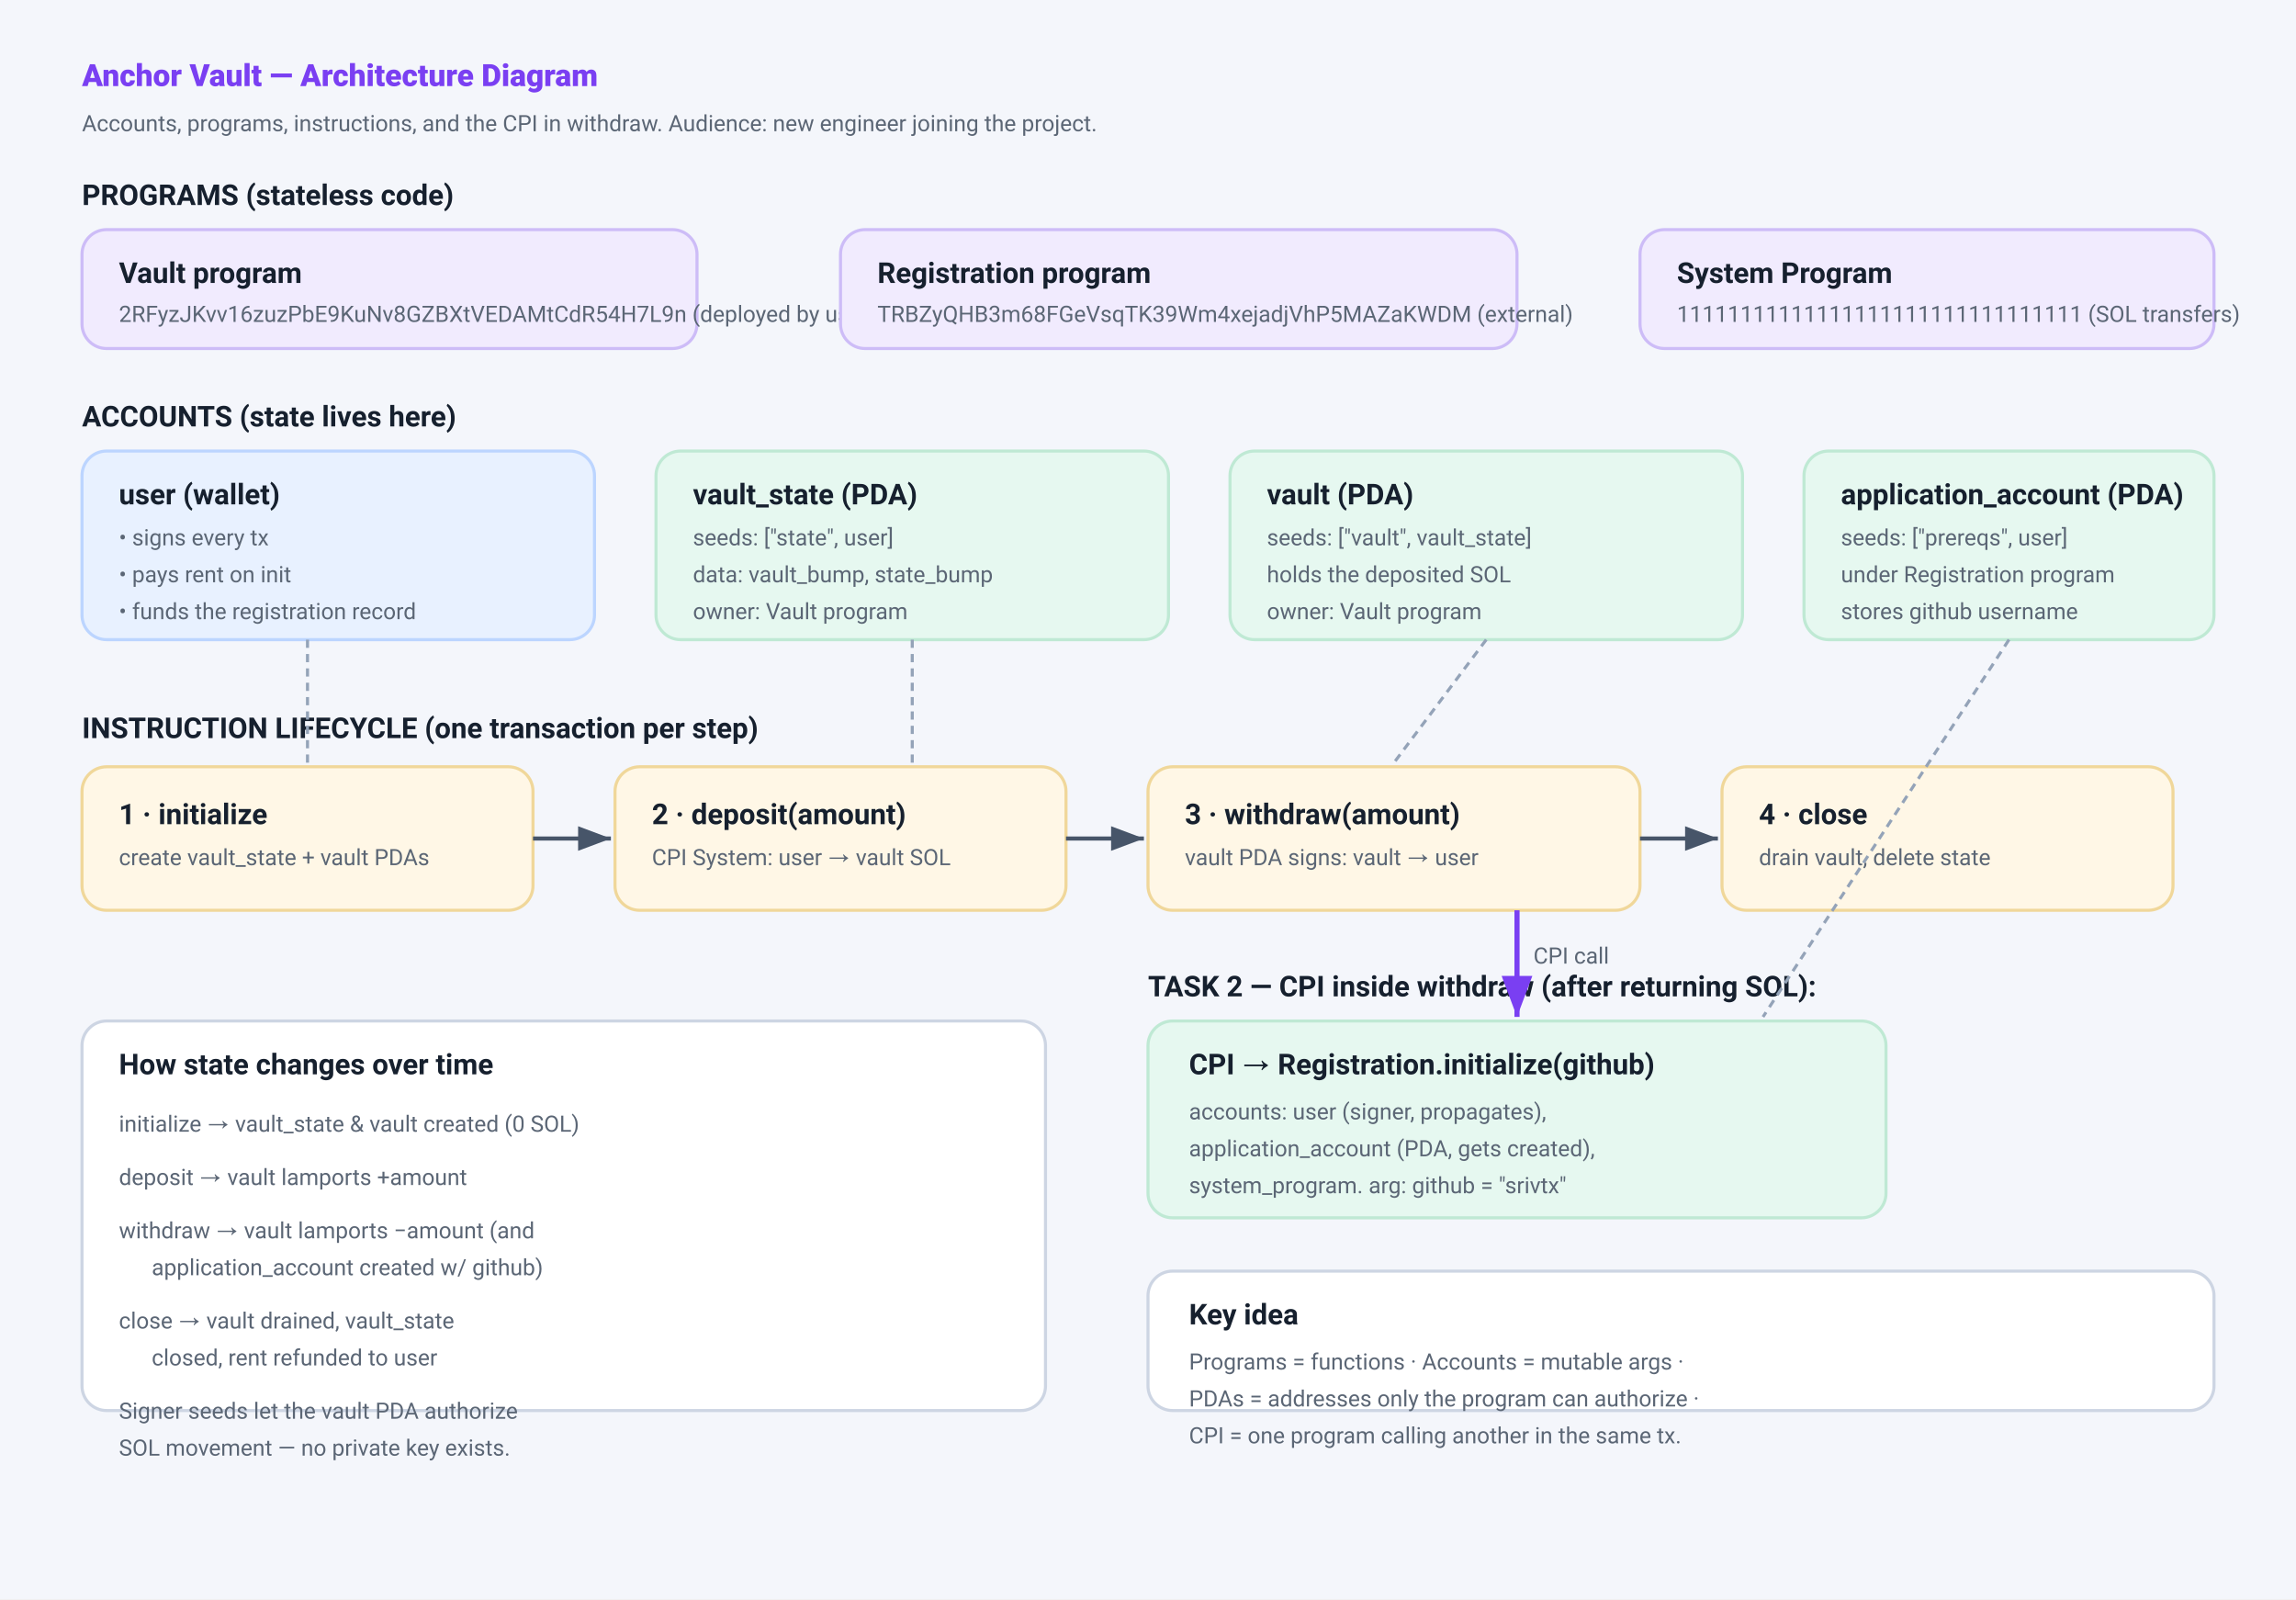
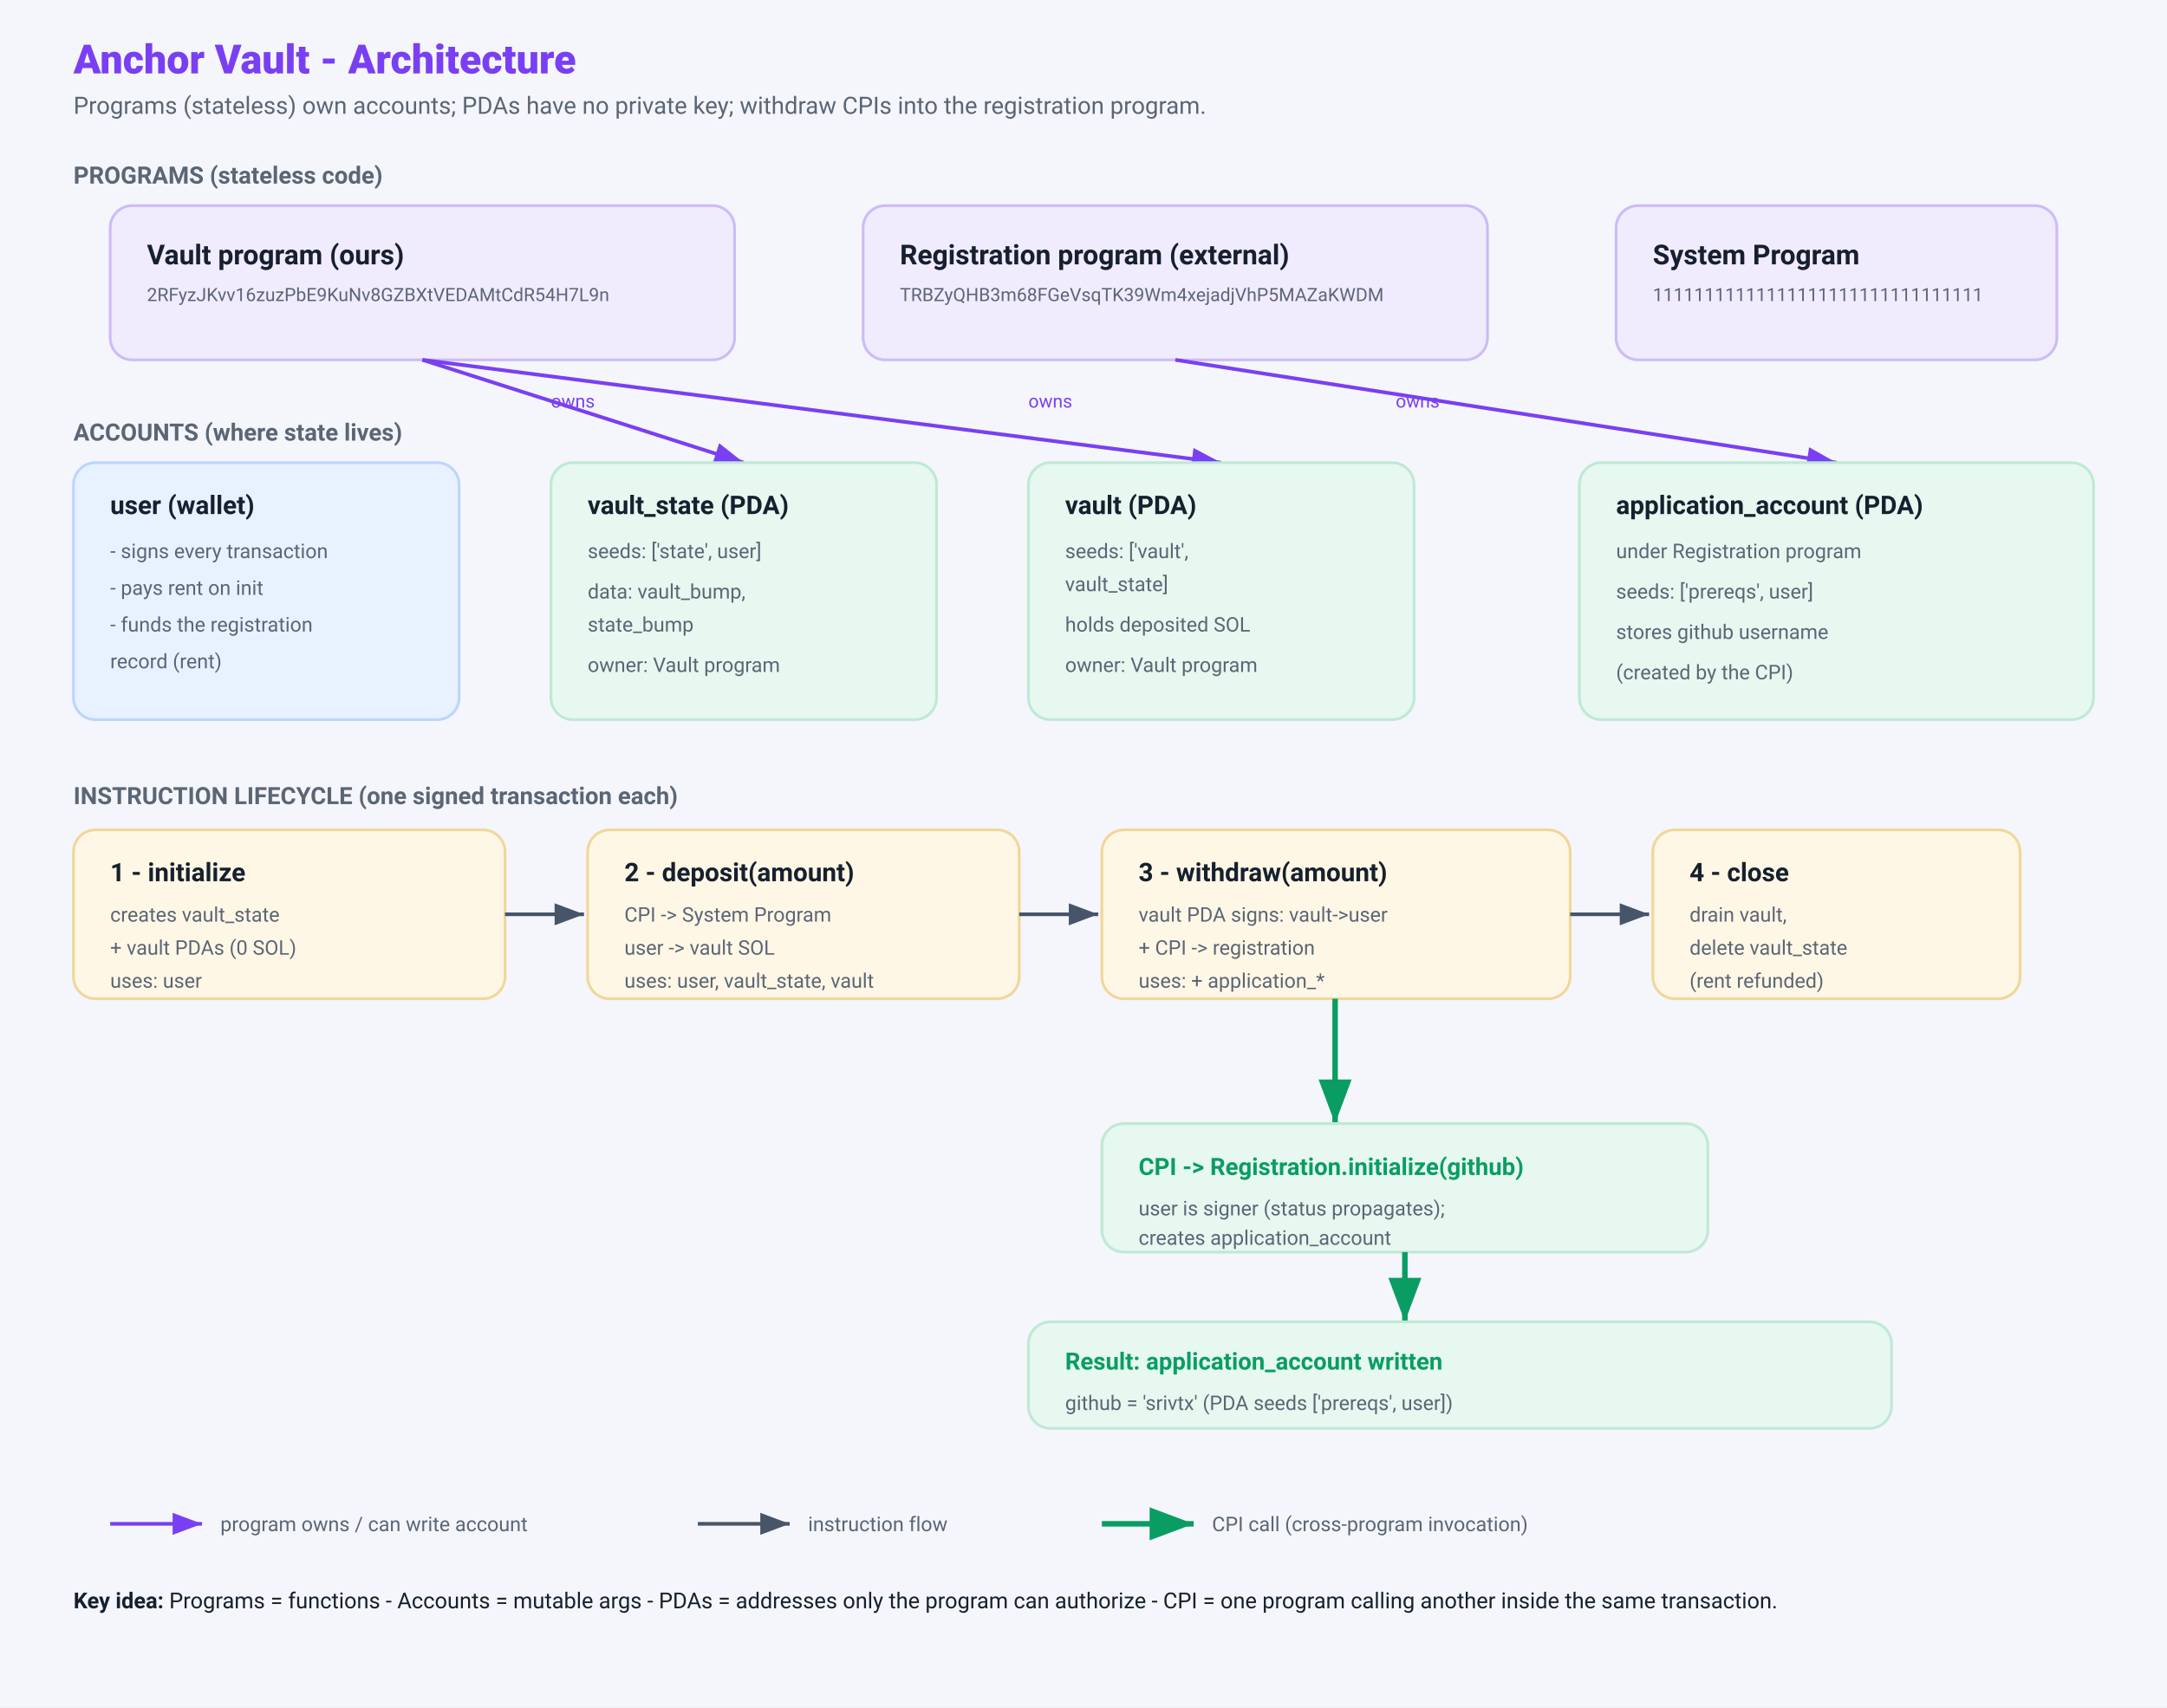
- <svg xmlns="http://www.w3.org/2000/svg" width="1120" height="780" viewBox="0 0 1120 780" font-family="ui-sans-serif, system-ui, -apple-system, Segoe UI, Roboto, Helvetica, Arial, sans-serif">
+ <svg xmlns="http://www.w3.org/2000/svg" width="1180" height="930" viewBox="0 0 1180 930" font-family="ui-sans-serif, system-ui, -apple-system, Segoe UI, Roboto, Helvetica, Arial, sans-serif">
  <defs>
-     <marker id="arrow" markerWidth="10" markerHeight="10" refX="8" refY="3" orient="auto" markerUnits="strokeWidth">
+     <marker id="aSlate" markerWidth="10" markerHeight="10" refX="8" refY="3" orient="auto" markerUnits="strokeWidth">
      <path d="M0,0 L8,3 L0,6 Z" fill="#475569" />
    </marker>
-     <marker id="arrowg" markerWidth="10" markerHeight="10" refX="8" refY="3" orient="auto" markerUnits="strokeWidth">
+     <marker id="aGreen" markerWidth="10" markerHeight="10" refX="8" refY="3" orient="auto" markerUnits="strokeWidth">
      <path d="M0,0 L8,3 L0,6 Z" fill="#0a9d63" />
    </marker>
-     <marker id="arrowp" markerWidth="10" markerHeight="10" refX="8" refY="3" orient="auto" markerUnits="strokeWidth">
+     <marker id="aPurple" markerWidth="10" markerHeight="10" refX="8" refY="3" orient="auto" markerUnits="strokeWidth">
      <path d="M0,0 L8,3 L0,6 Z" fill="#7a3ff2" />
    </marker>
-     <style>
-       .box{fill:#ffffff;stroke:#cdd5e3;stroke-width:1.5;rx:12}
-       .lbl{fill:#16202e;font-size:14px;font-weight:700}
-       .sub{fill:#5b6675;font-size:11px}
-       .ttl{fill:#7a3ff2;font-size:15px;font-weight:800}
-       .prog{fill:#f1ebfe;stroke:#cdbcf7}
-       .acc{fill:#e8f1ff;stroke:#bcd5ff}
-       .pda{fill:#e6f8f0;stroke:#bfe9d4}
-       .ix{fill:#fff7e6;stroke:#f0d79a}
-       .cpi{fill:#e6f8f0;stroke:#bfe9d4}
-     </style>
  </defs>
-   <rect x="0" y="0" width="1120" height="780" fill="#f4f6fb" />
-   <text x="40" y="42" class="ttl" font-size="22">Anchor Vault — Architecture Diagram</text>
-   <text x="40" y="64" class="sub" font-size="13">Accounts, programs, instructions, and the CPI in withdraw. Audience: new engineer joining the project.</text>
-   <text x="40" y="100" class="lbl" font-size="13" fill="#5b6675">PROGRAMS (stateless code)</text>
-   <rect x="40" y="112" width="300" height="58" rx="12" class="box prog" />
-   <text x="58" y="138" class="lbl">Vault program</text>
-   <text x="58" y="157" class="sub">2RFyzJKvv16zuzPbE9KuNv8GZBXtVEDAMtCdR54H7L9n (deployed by us)</text>
-   <rect x="410" y="112" width="330" height="58" rx="12" class="box prog" />
-   <text x="428" y="138" class="lbl">Registration program</text>
-   <text x="428" y="157" class="sub">TRBZyQHB3m68FGeVsqTK39Wm4xejadjVhP5MAZaKWDM (external)</text>
-   <rect x="800" y="112" width="280" height="58" rx="12" class="box prog" />
-   <text x="818" y="138" class="lbl">System Program</text>
-   <text x="818" y="157" class="sub">11111111111111111111111111111111 (SOL transfers)</text>
-   <text x="40" y="208" class="lbl" font-size="13" fill="#5b6675">ACCOUNTS (state lives here)</text>
-   <rect x="40" y="220" width="250" height="92" rx="12" class="box acc" />
-   <text x="58" y="246" class="lbl">user (wallet)</text>
-   <text x="58" y="266" class="sub">• signs every tx</text>
-   <text x="58" y="284" class="sub">• pays rent on init</text>
-   <text x="58" y="302" class="sub">• funds the registration record</text>
-   <rect x="320" y="220" width="250" height="92" rx="12" class="box pda" />
-   <text x="338" y="246" class="lbl">vault_state (PDA)</text>
-   <text x="338" y="266" class="sub">seeds: ["state", user]</text>
-   <text x="338" y="284" class="sub">data: vault_bump, state_bump</text>
-   <text x="338" y="302" class="sub">owner: Vault program</text>
-   <rect x="600" y="220" width="250" height="92" rx="12" class="box pda" />
-   <text x="618" y="246" class="lbl">vault (PDA)</text>
-   <text x="618" y="266" class="sub">seeds: ["vault", vault_state]</text>
-   <text x="618" y="284" class="sub">holds the deposited SOL</text>
-   <text x="618" y="302" class="sub">owner: Vault program</text>
-   <rect x="880" y="220" width="200" height="92" rx="12" class="box pda" />
-   <text x="898" y="246" class="lbl">application_account (PDA)</text>
-   <text x="898" y="266" class="sub">seeds: ["prereqs", user]</text>
-   <text x="898" y="284" class="sub">under Registration program</text>
-   <text x="898" y="302" class="sub">stores github username</text>
-   <text x="40" y="360" class="lbl" font-size="13" fill="#5b6675">INSTRUCTION LIFECYCLE (one transaction per step)</text>
-   <rect x="40" y="374" width="220" height="70" rx="12" class="box ix" />
-   <text x="58" y="402" class="lbl">1 · initialize</text>
-   <text x="58" y="422" class="sub">create vault_state + vault PDAs</text>
-   <rect x="300" y="374" width="220" height="70" rx="12" class="box ix" />
-   <text x="318" y="402" class="lbl">2 · deposit(amount)</text>
-   <text x="318" y="422" class="sub">CPI System: user → vault SOL</text>
-   <rect x="560" y="374" width="240" height="70" rx="12" class="box ix" />
-   <text x="578" y="402" class="lbl">3 · withdraw(amount)</text>
-   <text x="578" y="422" class="sub">vault PDA signs: vault → user</text>
-   <rect x="840" y="374" width="220" height="70" rx="12" class="box ix" />
-   <text x="858" y="402" class="lbl">4 · close</text>
-   <text x="858" y="422" class="sub">drain vault, delete state</text>
-   <line x1="260" y1="409" x2="298" y2="409" stroke="#475569" stroke-width="2" marker-end="url(#arrow)" />
-   <line x1="520" y1="409" x2="558" y2="409" stroke="#475569" stroke-width="2" marker-end="url(#arrow)" />
-   <line x1="800" y1="409" x2="838" y2="409" stroke="#475569" stroke-width="2" marker-end="url(#arrow)" />
-   <text x="560" y="486" class="lbl" font-size="13" fill="#7a3ff2">TASK 2 — CPI inside withdraw (after returning SOL):</text>
-   <rect x="560" y="498" width="360" height="96" rx="12" class="box cpi" />
-   <text x="580" y="524" class="lbl">CPI → Registration.initialize(github)</text>
-   <text x="580" y="546" class="sub">accounts: user (signer, propagates),</text>
-   <text x="580" y="564" class="sub">application_account (PDA, gets created),</text>
-   <text x="580" y="582" class="sub">system_program. arg: github = "srivtx"</text>
-   <line x1="740" y1="444" x2="740" y2="496" stroke="#7a3ff2" stroke-width="2.5" marker-end="url(#arrowp)" />
-   <text x="748" y="470" class="sub" fill="#7a3ff2">CPI call</text>
-   <line x1="150" y1="312" x2="150" y2="372" stroke="#94a3b8" stroke-width="1.5" stroke-dasharray="4 3" />
-   <line x1="445" y1="312" x2="445" y2="372" stroke="#94a3b8" stroke-width="1.5" stroke-dasharray="4 3" />
-   <line x1="725" y1="312" x2="680" y2="372" stroke="#94a3b8" stroke-width="1.5" stroke-dasharray="4 3" />
-   <line x1="980" y1="312" x2="860" y2="496" stroke="#94a3b8" stroke-width="1.5" stroke-dasharray="4 3" />
-   <rect x="40" y="498" width="470" height="190" rx="12" class="box" />
-   <text x="58" y="524" class="lbl">How state changes over time</text>
-   <text x="58" y="552" class="sub">initialize → vault_state &amp; vault created (0 SOL)</text>
-   <text x="58" y="578" class="sub">deposit  → vault lamports +amount</text>
-   <text x="58" y="604" class="sub">withdraw → vault lamports −amount (and</text>
-   <text x="74" y="622" class="sub">application_account created w/ github)</text>
-   <text x="58" y="648" class="sub">close     → vault drained, vault_state</text>
-   <text x="74" y="666" class="sub">closed, rent refunded to user</text>
-   <text x="58" y="692" class="sub" fill="#0a9d63">Signer seeds let the vault PDA authorize</text>
-   <text x="58" y="710" class="sub" fill="#0a9d63">SOL movement — no private key exists.</text>
-   <rect x="560" y="620" width="520" height="68" rx="12" class="box" />
-   <text x="580" y="646" class="lbl">Key idea</text>
-   <text x="580" y="668" class="sub">Programs = functions · Accounts = mutable args ·</text>
-   <text x="580" y="686" class="sub">PDAs = addresses only the program can authorize ·</text>
-   <text x="580" y="704" class="sub">CPI = one program calling another in the same tx.</text>
+   <rect x="0" y="0" width="1180" height="930" fill="#f4f6fb" />
+   <text x="40" y="40" font-size="22" font-weight="800" fill="#7a3ff2">Anchor Vault - Architecture</text>
+   <text x="40" y="62" font-size="13" fill="#5b6675">Programs (stateless) own accounts; PDAs have no private key; withdraw CPIs into the registration program.</text>
+   <text x="40" y="100" font-size="13" font-weight="700" fill="#5b6675">PROGRAMS (stateless code)</text>
+   <rect x="60" y="112" width="340" height="84" rx="12" fill="#f1ebfe" stroke="#cdbcf7" stroke-width="1.5" />
+   <text x="80" y="144" font-size="15" font-weight="700" fill="#16202e">Vault program (ours)</text>
+   <text x="80" y="164" font-size="10" fill="#5b6675">2RFyzJKvv16zuzPbE9KuNv8GZBXtVEDAMtCdR54H7L9n</text>
+   <rect x="470" y="112" width="340" height="84" rx="12" fill="#f1ebfe" stroke="#cdbcf7" stroke-width="1.5" />
+   <text x="490" y="144" font-size="15" font-weight="700" fill="#16202e">Registration program (external)</text>
+   <text x="490" y="164" font-size="10" fill="#5b6675">TRBZyQHB3m68FGeVsqTK39Wm4xejadjVhP5MAZaKWDM</text>
+   <rect x="880" y="112" width="240" height="84" rx="12" fill="#f1ebfe" stroke="#cdbcf7" stroke-width="1.5" />
+   <text x="900" y="144" font-size="15" font-weight="700" fill="#16202e">System Program</text>
+   <text x="900" y="164" font-size="10" fill="#5b6675">11111111111111111111111111111111</text>
+   <line x1="230" y1="196" x2="405" y2="252" stroke="#7a3ff2" stroke-width="2" marker-end="url(#aPurple)" />
+   <line x1="230" y1="196" x2="665" y2="252" stroke="#7a3ff2" stroke-width="2" marker-end="url(#aPurple)" />
+   <line x1="640" y1="196" x2="1000" y2="252" stroke="#7a3ff2" stroke-width="2" marker-end="url(#aPurple)" />
+   <text x="300" y="222" font-size="10" fill="#7a3ff2">owns</text>
+   <text x="560" y="222" font-size="10" fill="#7a3ff2">owns</text>
+   <text x="760" y="222" font-size="10" fill="#7a3ff2">owns</text>
+   <text x="40" y="240" font-size="13" font-weight="700" fill="#5b6675">ACCOUNTS (where state lives)</text>
+   <rect x="40" y="252" width="210" height="140" rx="12" fill="#e8f1ff" stroke="#bcd5ff" stroke-width="1.5" />
+   <text x="60" y="280" font-size="14" font-weight="700" fill="#16202e">user (wallet)</text>
+   <text x="60" y="304" font-size="11" fill="#5b6675">- signs every transaction</text>
+   <text x="60" y="324" font-size="11" fill="#5b6675">- pays rent on init</text>
+   <text x="60" y="344" font-size="11" fill="#5b6675">- funds the registration</text>
+   <text x="60" y="364" font-size="11" fill="#5b6675">  record (rent)</text>
+   <rect x="300" y="252" width="210" height="140" rx="12" fill="#e6f8f0" stroke="#bfe9d4" stroke-width="1.5" />
+   <text x="320" y="280" font-size="14" font-weight="700" fill="#16202e">vault_state (PDA)</text>
+   <text x="320" y="304" font-size="11" fill="#5b6675">seeds: ['state', user]</text>
+   <text x="320" y="326" font-size="11" fill="#5b6675">data: vault_bump,</text>
+   <text x="320" y="344" font-size="11" fill="#5b6675">       state_bump</text>
+   <text x="320" y="366" font-size="11" fill="#5b6675">owner: Vault program</text>
+   <rect x="560" y="252" width="210" height="140" rx="12" fill="#e6f8f0" stroke="#bfe9d4" stroke-width="1.5" />
+   <text x="580" y="280" font-size="14" font-weight="700" fill="#16202e">vault (PDA)</text>
+   <text x="580" y="304" font-size="11" fill="#5b6675">seeds: ['vault',</text>
+   <text x="580" y="322" font-size="11" fill="#5b6675">        vault_state]</text>
+   <text x="580" y="344" font-size="11" fill="#5b6675">holds deposited SOL</text>
+   <text x="580" y="366" font-size="11" fill="#5b6675">owner: Vault program</text>
+   <rect x="860" y="252" width="280" height="140" rx="12" fill="#e6f8f0" stroke="#bfe9d4" stroke-width="1.5" />
+   <text x="880" y="280" font-size="14" font-weight="700" fill="#16202e">application_account (PDA)</text>
+   <text x="880" y="304" font-size="11" fill="#5b6675">under Registration program</text>
+   <text x="880" y="326" font-size="11" fill="#5b6675">seeds: ['prereqs', user]</text>
+   <text x="880" y="348" font-size="11" fill="#5b6675">stores github username</text>
+   <text x="880" y="370" font-size="11" fill="#5b6675">(created by the CPI)</text>
+   <text x="40" y="438" font-size="13" font-weight="700" fill="#5b6675">INSTRUCTION LIFECYCLE (one signed transaction each)</text>
+   <rect x="40" y="452" width="235" height="92" rx="12" fill="#fff7e6" stroke="#f0d79a" stroke-width="1.5" />
+   <text x="60" y="480" font-size="14" font-weight="700" fill="#16202e">1 - initialize</text>
+   <text x="60" y="502" font-size="11" fill="#5b6675">creates vault_state</text>
+   <text x="60" y="520" font-size="11" fill="#5b6675">+ vault PDAs (0 SOL)</text>
+   <text x="60" y="538" font-size="11" fill="#5b6675">uses: user</text>
+   <rect x="320" y="452" width="235" height="92" rx="12" fill="#fff7e6" stroke="#f0d79a" stroke-width="1.5" />
+   <text x="340" y="480" font-size="14" font-weight="700" fill="#16202e">2 - deposit(amount)</text>
+   <text x="340" y="502" font-size="11" fill="#5b6675">CPI -&gt; System Program</text>
+   <text x="340" y="520" font-size="11" fill="#5b6675">user -&gt; vault SOL</text>
+   <text x="340" y="538" font-size="11" fill="#5b6675">uses: user, vault_state, vault</text>
+   <rect x="600" y="452" width="255" height="92" rx="12" fill="#fff7e6" stroke="#f0d79a" stroke-width="1.5" />
+   <text x="620" y="480" font-size="14" font-weight="700" fill="#16202e">3 - withdraw(amount)</text>
+   <text x="620" y="502" font-size="11" fill="#5b6675">vault PDA signs: vault-&gt;user</text>
+   <text x="620" y="520" font-size="11" fill="#5b6675">+ CPI -&gt; registration</text>
+   <text x="620" y="538" font-size="11" fill="#5b6675">uses: + application_*</text>
+   <rect x="900" y="452" width="200" height="92" rx="12" fill="#fff7e6" stroke="#f0d79a" stroke-width="1.5" />
+   <text x="920" y="480" font-size="14" font-weight="700" fill="#16202e">4 - close</text>
+   <text x="920" y="502" font-size="11" fill="#5b6675">drain vault,</text>
+   <text x="920" y="520" font-size="11" fill="#5b6675">delete vault_state</text>
+   <text x="920" y="538" font-size="11" fill="#5b6675">(rent refunded)</text>
+   <line x1="275" y1="498" x2="318" y2="498" stroke="#475569" stroke-width="2" marker-end="url(#aSlate)" />
+   <line x1="555" y1="498" x2="598" y2="498" stroke="#475569" stroke-width="2" marker-end="url(#aSlate)" />
+   <line x1="855" y1="498" x2="898" y2="498" stroke="#475569" stroke-width="2" marker-end="url(#aSlate)" />
+   <line x1="727" y1="544" x2="727" y2="612" stroke="#0a9d63" stroke-width="3" marker-end="url(#aGreen)" />
+   <rect x="600" y="612" width="330" height="70" rx="12" fill="#e6f8f0" stroke="#bfe9d4" stroke-width="1.5" />
+   <text x="620" y="640" font-size="13" font-weight="700" fill="#0a9d63">CPI -&gt; Registration.initialize(github)</text>
+   <text x="620" y="662" font-size="11" fill="#5b6675">user is signer (status propagates);</text>
+   <text x="620" y="678" font-size="11" fill="#5b6675">creates application_account</text>
+   <line x1="765" y1="682" x2="765" y2="720" stroke="#0a9d63" stroke-width="3" marker-end="url(#aGreen)" />
+   <rect x="560" y="720" width="470" height="58" rx="12" fill="#e6f8f0" stroke="#bfe9d4" stroke-width="1.5" />
+   <text x="580" y="746" font-size="13" font-weight="700" fill="#0a9d63">Result: application_account written</text>
+   <text x="580" y="768" font-size="11" fill="#5b6675">github = 'srivtx'  (PDA seeds ['prereqs', user])</text>
+   <line x1="60" y1="830" x2="110" y2="830" stroke="#7a3ff2" stroke-width="2" marker-end="url(#aPurple)" />
+   <text x="120" y="834" font-size="11" fill="#5b6675">program owns / can write account</text>
+   <line x1="380" y1="830" x2="430" y2="830" stroke="#475569" stroke-width="2" marker-end="url(#aSlate)" />
+   <text x="440" y="834" font-size="11" fill="#5b6675">instruction flow</text>
+   <line x1="600" y1="830" x2="650" y2="830" stroke="#0a9d63" stroke-width="3" marker-end="url(#aGreen)" />
+   <text x="660" y="834" font-size="11" fill="#5b6675">CPI call (cross-program invocation)</text>
+   <text x="40" y="876" font-size="12" fill="#16202e">
+     <tspan font-weight="700">Key idea:</tspan> Programs = functions - Accounts = mutable args - PDAs = addresses only the program can authorize - CPI = one program calling another inside the same transaction.</text>
</svg>
